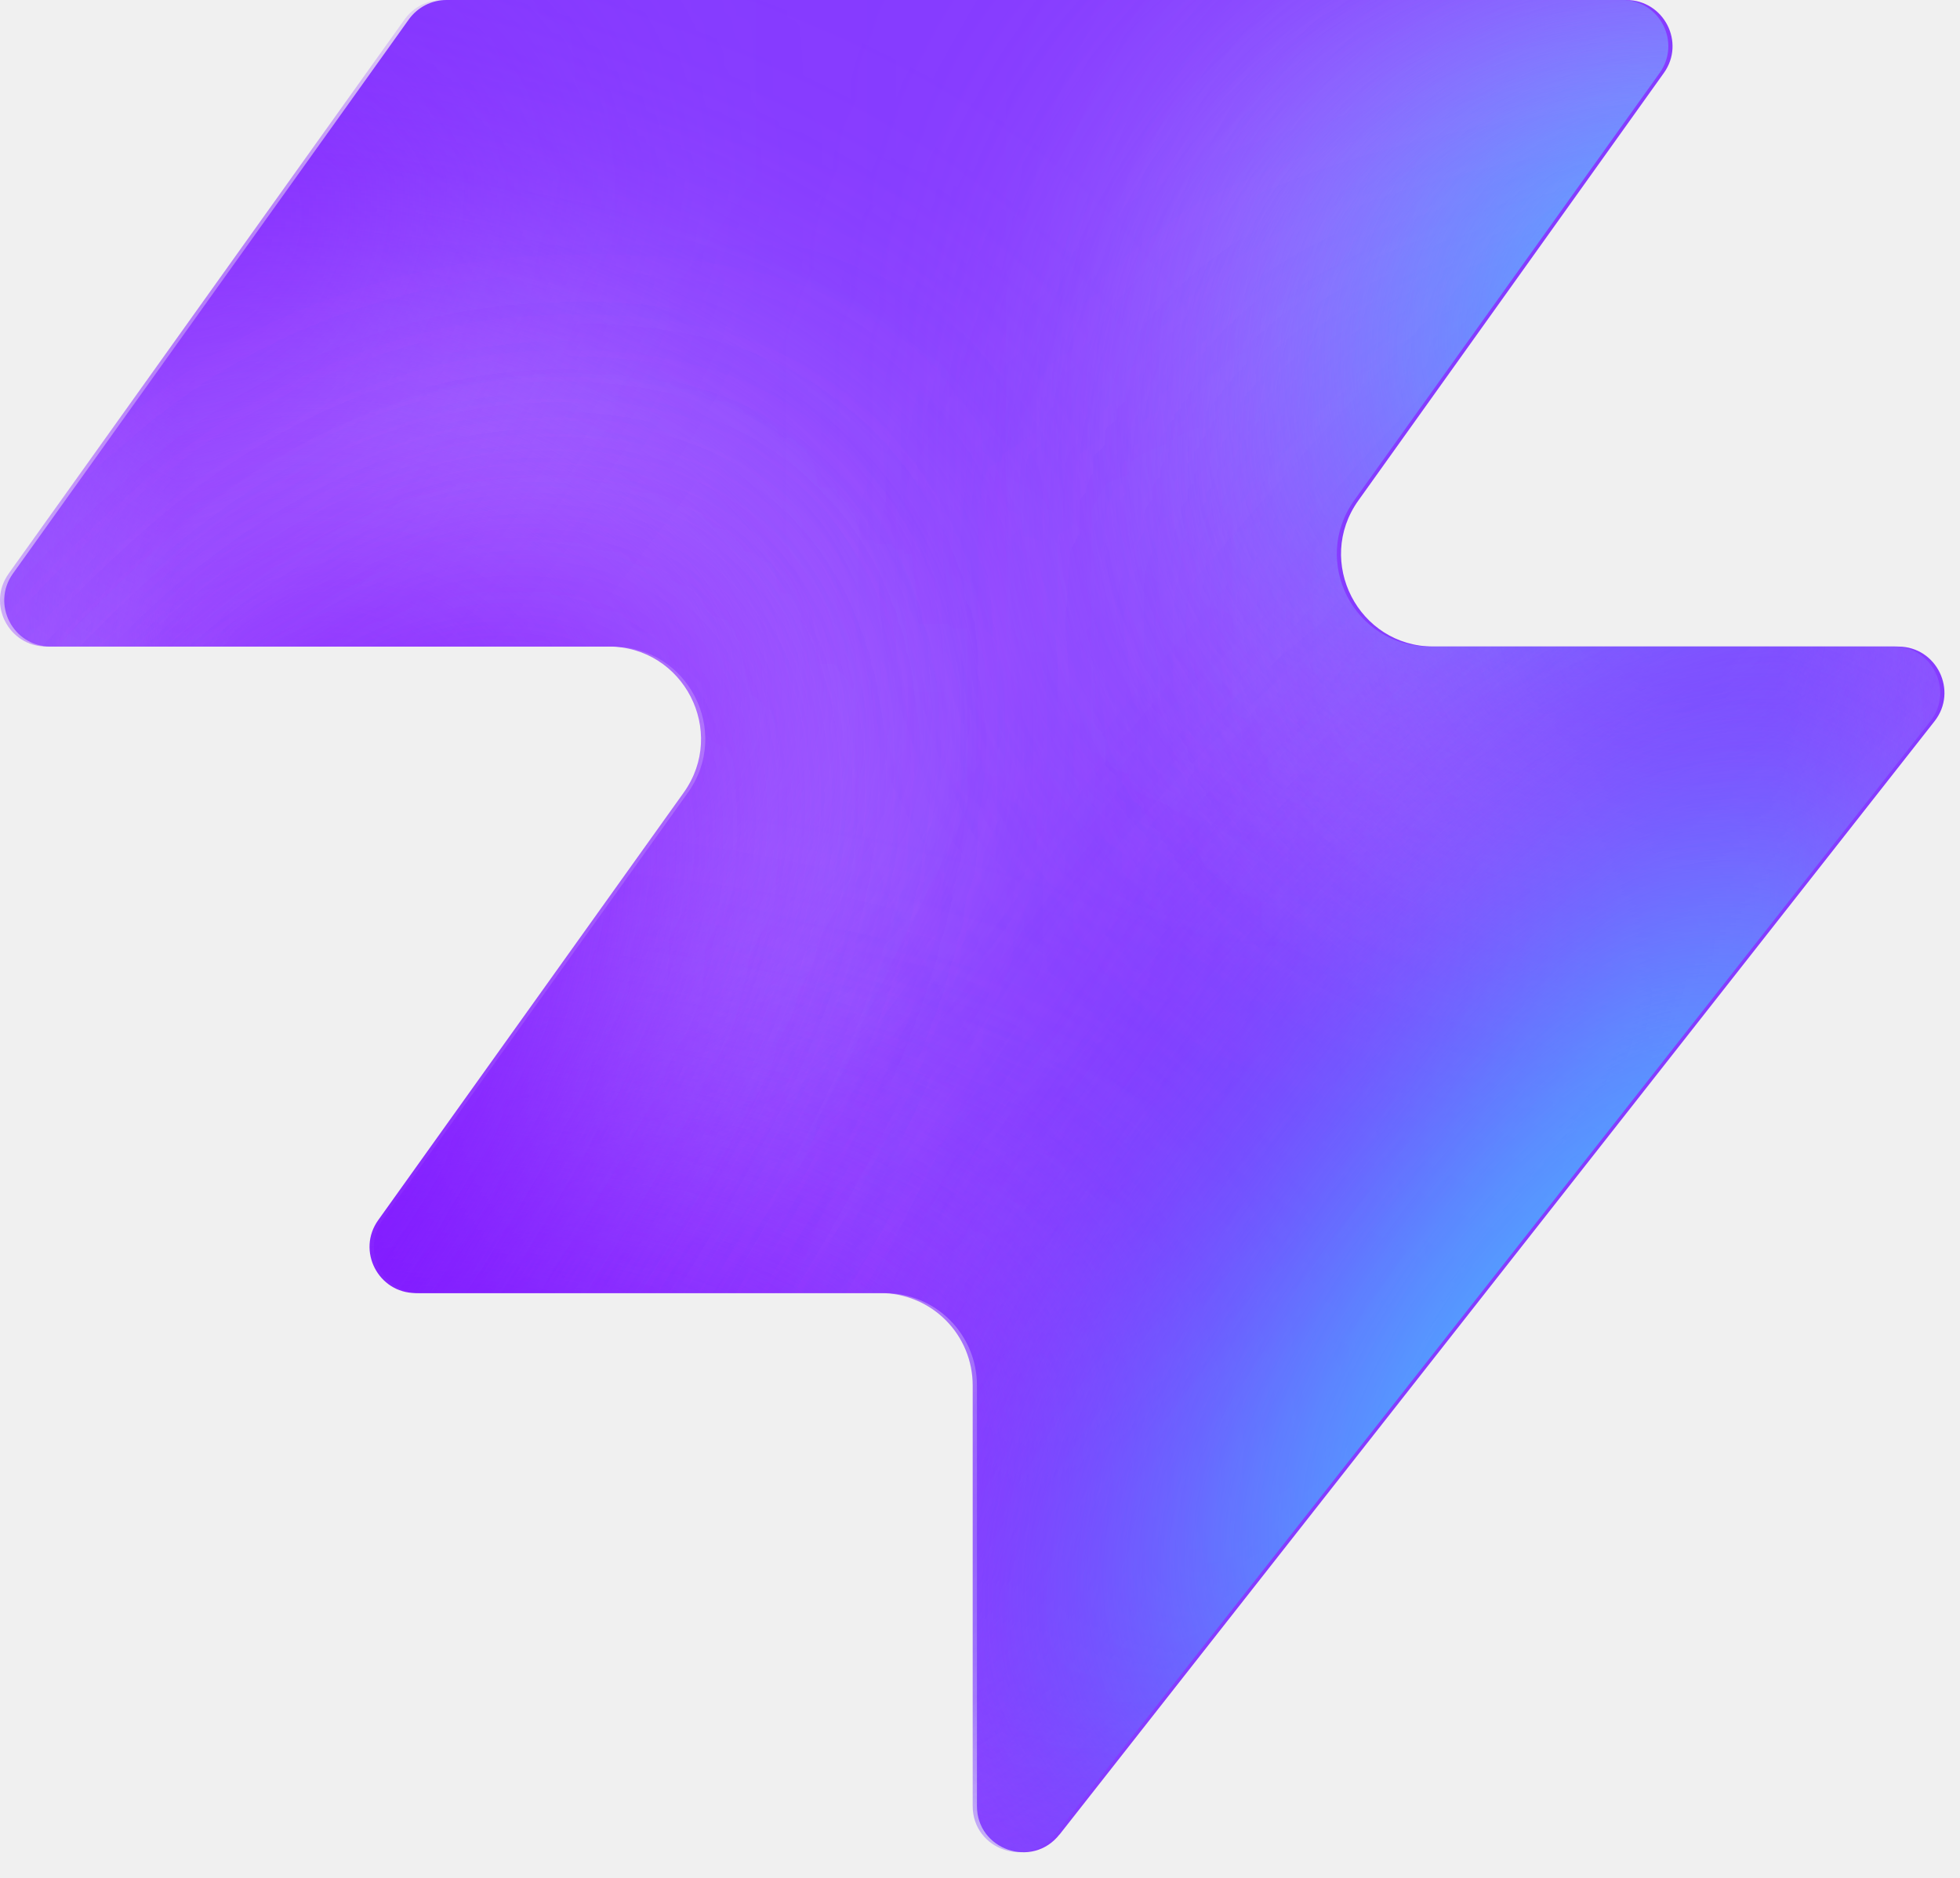
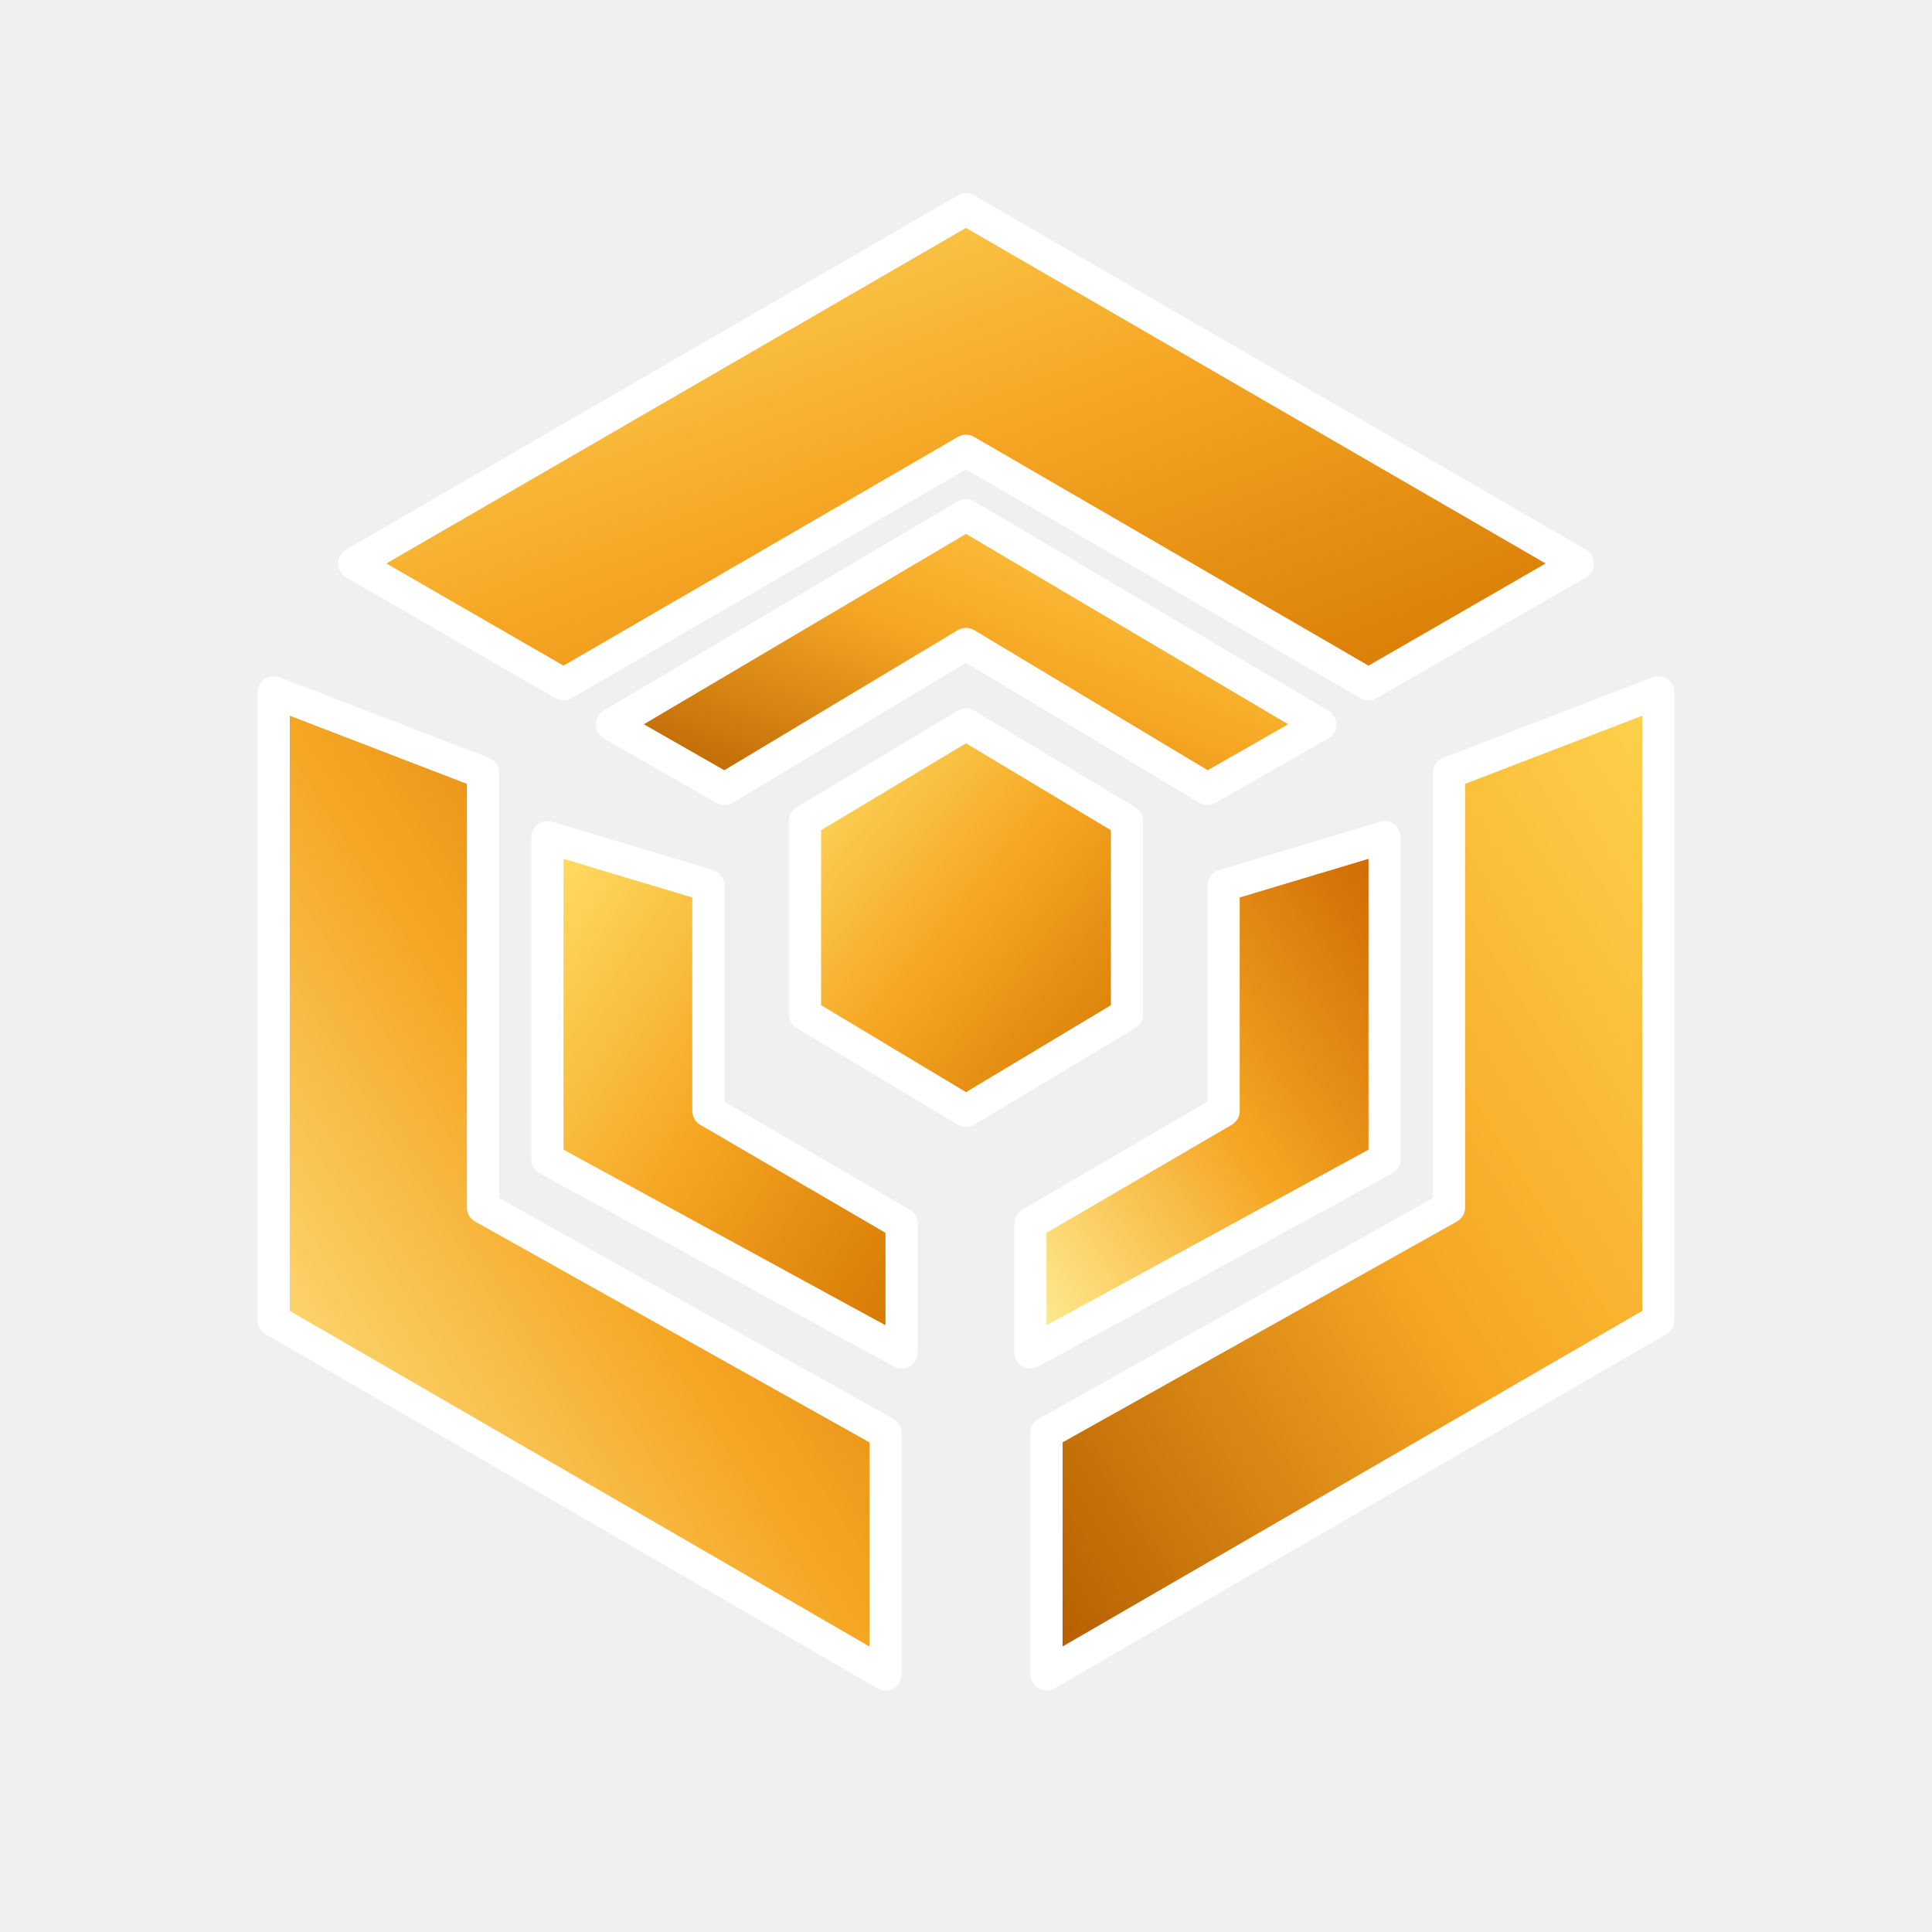
- <svg xmlns="http://www.w3.org/2000/svg" width="48" height="46" fill="none" viewBox="0 0 48 46">
-   <path fill="#863bff" d="M25.946 44.938c-.664.845-2.021.375-2.021-.698V33.937a2.26 2.26 0 0 0-2.262-2.262H10.287c-.92 0-1.456-1.04-.92-1.788l7.48-10.471c1.07-1.497 0-3.578-1.842-3.578H1.237c-.92 0-1.456-1.04-.92-1.788L10.013.474c.214-.297.556-.474.92-.474h28.894c.92 0 1.456 1.04.92 1.788l-7.48 10.471c-1.07 1.498 0 3.579 1.842 3.579h11.377c.943 0 1.473 1.088.89 1.83L25.947 44.94z" style="fill:#863bff;fill:color(display-p3 .525 .23 1);fill-opacity:1" />
-   <mask id="a" width="48" height="46" x="0" y="0" maskUnits="userSpaceOnUse" style="mask-type:alpha">
-     <path fill="#000" d="M25.842 44.938c-.664.844-2.021.375-2.021-.698V33.937a2.26 2.26 0 0 0-2.262-2.262H10.183c-.92 0-1.456-1.04-.92-1.788l7.48-10.471c1.07-1.498 0-3.579-1.842-3.579H1.133c-.92 0-1.456-1.04-.92-1.787L9.91.473c.214-.297.556-.474.92-.474h28.894c.92 0 1.456 1.04.92 1.788l-7.48 10.471c-1.07 1.498 0 3.578 1.842 3.578h11.377c.943 0 1.473 1.088.89 1.832L25.843 44.94z" style="fill:#000;fill-opacity:1" />
-   </mask>
-   <g mask="url(#a)">
-     <g filter="url(#b)">
-       <ellipse cx="5.508" cy="14.704" fill="#ede6ff" rx="5.508" ry="14.704" style="fill:#ede6ff;fill:color(display-p3 .927 .903 1);fill-opacity:1" transform="matrix(.00324 1 1 -.00324 -4.47 31.516)" />
-     </g>
-     <g filter="url(#c)">
-       <ellipse cx="10.399" cy="29.851" fill="#ede6ff" rx="10.399" ry="29.851" style="fill:#ede6ff;fill:color(display-p3 .927 .903 1);fill-opacity:1" transform="matrix(.00324 1 1 -.00324 -39.328 7.883)" />
-     </g>
-     <g filter="url(#d)">
-       <ellipse cx="5.508" cy="30.487" fill="#7e14ff" rx="5.508" ry="30.487" style="fill:#7e14ff;fill:color(display-p3 .492 .077 1);fill-opacity:1" transform="rotate(89.814 -25.913 -14.639)scale(1 -1)" />
-     </g>
-     <g filter="url(#e)">
-       <ellipse cx="5.508" cy="30.599" fill="#7e14ff" rx="5.508" ry="30.599" style="fill:#7e14ff;fill:color(display-p3 .492 .077 1);fill-opacity:1" transform="rotate(89.814 -32.644 -3.334)scale(1 -1)" />
-     </g>
-     <g filter="url(#f)">
-       <ellipse cx="5.508" cy="30.599" fill="#7e14ff" rx="5.508" ry="30.599" style="fill:#7e14ff;fill:color(display-p3 .492 .077 1);fill-opacity:1" transform="matrix(.00324 1 1 -.00324 -34.34 30.47)" />
-     </g>
-     <g filter="url(#g)">
-       <ellipse cx="14.072" cy="22.078" fill="#ede6ff" rx="14.072" ry="22.078" style="fill:#ede6ff;fill:color(display-p3 .927 .903 1);fill-opacity:1" transform="rotate(93.35 24.506 48.493)scale(-1 1)" />
-     </g>
-     <g filter="url(#h)">
-       <ellipse cx="3.47" cy="21.501" fill="#7e14ff" rx="3.47" ry="21.501" style="fill:#7e14ff;fill:color(display-p3 .492 .077 1);fill-opacity:1" transform="rotate(89.009 28.708 47.59)scale(-1 1)" />
-     </g>
-     <g filter="url(#i)">
-       <ellipse cx="3.47" cy="21.501" fill="#7e14ff" rx="3.47" ry="21.501" style="fill:#7e14ff;fill:color(display-p3 .492 .077 1);fill-opacity:1" transform="rotate(89.009 28.708 47.59)scale(-1 1)" />
-     </g>
-     <g filter="url(#j)">
-       <ellipse cx=".387" cy="8.972" fill="#7e14ff" rx="4.407" ry="29.108" style="fill:#7e14ff;fill:color(display-p3 .492 .077 1);fill-opacity:1" transform="rotate(39.51 .387 8.972)" />
-     </g>
-     <g filter="url(#k)">
-       <ellipse cx="47.523" cy="-6.092" fill="#7e14ff" rx="4.407" ry="29.108" style="fill:#7e14ff;fill:color(display-p3 .492 .077 1);fill-opacity:1" transform="rotate(37.892 47.523 -6.092)" />
-     </g>
-     <g filter="url(#l)">
-       <ellipse cx="41.412" cy="6.333" fill="#47bfff" rx="5.971" ry="9.665" style="fill:#47bfff;fill:color(display-p3 .28 .748 1);fill-opacity:1" transform="rotate(37.892 41.412 6.333)" />
-     </g>
-     <g filter="url(#m)">
-       <ellipse cx="-1.879" cy="38.332" fill="#7e14ff" rx="4.407" ry="29.108" style="fill:#7e14ff;fill:color(display-p3 .492 .077 1);fill-opacity:1" transform="rotate(37.892 -1.88 38.332)" />
-     </g>
-     <g filter="url(#n)">
-       <ellipse cx="-1.879" cy="38.332" fill="#7e14ff" rx="4.407" ry="29.108" style="fill:#7e14ff;fill:color(display-p3 .492 .077 1);fill-opacity:1" transform="rotate(37.892 -1.88 38.332)" />
-     </g>
-     <g filter="url(#o)">
-       <ellipse cx="35.651" cy="29.907" fill="#7e14ff" rx="4.407" ry="29.108" style="fill:#7e14ff;fill:color(display-p3 .492 .077 1);fill-opacity:1" transform="rotate(37.892 35.651 29.907)" />
-     </g>
-     <g filter="url(#p)">
-       <ellipse cx="38.418" cy="32.4" fill="#47bfff" rx="5.971" ry="15.297" style="fill:#47bfff;fill:color(display-p3 .28 .748 1);fill-opacity:1" transform="rotate(37.892 38.418 32.4)" />
-     </g>
+ <svg xmlns="http://www.w3.org/2000/svg" viewBox="0 0 120 120" fill="none">
+   <defs>
+     <linearGradient id="gold1" x1="0%" y1="0%" x2="100%" y2="100%">
+       <stop offset="0%" stop-color="#FFE066" />
+       <stop offset="50%" stop-color="#F5A623" />
+       <stop offset="100%" stop-color="#D47500" />
+     </linearGradient>
+     <linearGradient id="gold2" x1="100%" y1="0%" x2="0%" y2="100%">
+       <stop offset="0%" stop-color="#FFD24D" />
+       <stop offset="50%" stop-color="#F5A623" />
+       <stop offset="100%" stop-color="#B35D00" />
+     </linearGradient>
+     <linearGradient id="gold3" x1="0%" y1="100%" x2="100%" y2="0%">
+       <stop offset="0%" stop-color="#FFF099" />
+       <stop offset="50%" stop-color="#F5A623" />
+       <stop offset="100%" stop-color="#CC6600" />
+     </linearGradient>
+   </defs>
+   <g stroke-width="2" stroke="white" stroke-linejoin="round">
+     <path d="M 22 35 L 60 13 L 98 35 L 85 42.5 L 60 28 L 35 42.5 Z" fill="url(#gold1)" />
+     <path d="M 103 43 L 103 82 L 65 104 L 65 89 L 90 75 L 90 48 Z" fill="url(#gold2)" />
+     <path d="M 17 43 L 17 82 L 55 104 L 55 89 L 30 75 L 30 48 Z" fill="url(#gold3)" />
+     <path d="M 38 45 L 60 32 L 82 45 L 75 49 L 60 40 L 45 49 Z" fill="url(#gold2)" />
+     <path d="M 86 52 L 86 72 L 64 84 L 64 76 L 76 69 L 76 55 Z" fill="url(#gold3)" />
+     <path d="M 34 52 L 34 72 L 56 84 L 56 76 L 44 69 L 44 55 Z" fill="url(#gold1)" />
+     <polygon points="60,45 70,51 70,63 60,69 50,63 50,51" fill="url(#gold1)" />
  </g>
-   <defs>
-     <filter id="b" width="60.045" height="41.654" x="-19.77" y="16.149" color-interpolation-filters="sRGB" filterUnits="userSpaceOnUse">
-       <feFlood flood-opacity="0" result="BackgroundImageFix" />
-       <feBlend in="SourceGraphic" in2="BackgroundImageFix" result="shape" />
-       <feGaussianBlur result="effect1_foregroundBlur_2002_17158" stdDeviation="7.659" />
-     </filter>
-     <filter id="c" width="90.34" height="51.437" x="-54.613" y="-7.533" color-interpolation-filters="sRGB" filterUnits="userSpaceOnUse">
-       <feFlood flood-opacity="0" result="BackgroundImageFix" />
-       <feBlend in="SourceGraphic" in2="BackgroundImageFix" result="shape" />
-       <feGaussianBlur result="effect1_foregroundBlur_2002_17158" stdDeviation="7.659" />
-     </filter>
-     <filter id="d" width="79.355" height="29.4" x="-49.64" y="2.03" color-interpolation-filters="sRGB" filterUnits="userSpaceOnUse">
-       <feFlood flood-opacity="0" result="BackgroundImageFix" />
-       <feBlend in="SourceGraphic" in2="BackgroundImageFix" result="shape" />
-       <feGaussianBlur result="effect1_foregroundBlur_2002_17158" stdDeviation="4.596" />
-     </filter>
-     <filter id="e" width="79.579" height="29.4" x="-45.045" y="20.029" color-interpolation-filters="sRGB" filterUnits="userSpaceOnUse">
-       <feFlood flood-opacity="0" result="BackgroundImageFix" />
-       <feBlend in="SourceGraphic" in2="BackgroundImageFix" result="shape" />
-       <feGaussianBlur result="effect1_foregroundBlur_2002_17158" stdDeviation="4.596" />
-     </filter>
-     <filter id="f" width="79.579" height="29.4" x="-43.513" y="21.178" color-interpolation-filters="sRGB" filterUnits="userSpaceOnUse">
-       <feFlood flood-opacity="0" result="BackgroundImageFix" />
-       <feBlend in="SourceGraphic" in2="BackgroundImageFix" result="shape" />
-       <feGaussianBlur result="effect1_foregroundBlur_2002_17158" stdDeviation="4.596" />
-     </filter>
-     <filter id="g" width="74.749" height="58.852" x="15.756" y="-17.901" color-interpolation-filters="sRGB" filterUnits="userSpaceOnUse">
-       <feFlood flood-opacity="0" result="BackgroundImageFix" />
-       <feBlend in="SourceGraphic" in2="BackgroundImageFix" result="shape" />
-       <feGaussianBlur result="effect1_foregroundBlur_2002_17158" stdDeviation="7.659" />
-     </filter>
-     <filter id="h" width="61.377" height="25.362" x="23.548" y="2.284" color-interpolation-filters="sRGB" filterUnits="userSpaceOnUse">
-       <feFlood flood-opacity="0" result="BackgroundImageFix" />
-       <feBlend in="SourceGraphic" in2="BackgroundImageFix" result="shape" />
-       <feGaussianBlur result="effect1_foregroundBlur_2002_17158" stdDeviation="4.596" />
-     </filter>
-     <filter id="i" width="61.377" height="25.362" x="23.548" y="2.284" color-interpolation-filters="sRGB" filterUnits="userSpaceOnUse">
-       <feFlood flood-opacity="0" result="BackgroundImageFix" />
-       <feBlend in="SourceGraphic" in2="BackgroundImageFix" result="shape" />
-       <feGaussianBlur result="effect1_foregroundBlur_2002_17158" stdDeviation="4.596" />
-     </filter>
-     <filter id="j" width="56.045" height="63.649" x="-27.636" y="-22.853" color-interpolation-filters="sRGB" filterUnits="userSpaceOnUse">
-       <feFlood flood-opacity="0" result="BackgroundImageFix" />
-       <feBlend in="SourceGraphic" in2="BackgroundImageFix" result="shape" />
-       <feGaussianBlur result="effect1_foregroundBlur_2002_17158" stdDeviation="4.596" />
-     </filter>
-     <filter id="k" width="54.814" height="64.646" x="20.116" y="-38.415" color-interpolation-filters="sRGB" filterUnits="userSpaceOnUse">
-       <feFlood flood-opacity="0" result="BackgroundImageFix" />
-       <feBlend in="SourceGraphic" in2="BackgroundImageFix" result="shape" />
-       <feGaussianBlur result="effect1_foregroundBlur_2002_17158" stdDeviation="4.596" />
-     </filter>
-     <filter id="l" width="33.541" height="35.313" x="24.641" y="-11.323" color-interpolation-filters="sRGB" filterUnits="userSpaceOnUse">
-       <feFlood flood-opacity="0" result="BackgroundImageFix" />
-       <feBlend in="SourceGraphic" in2="BackgroundImageFix" result="shape" />
-       <feGaussianBlur result="effect1_foregroundBlur_2002_17158" stdDeviation="4.596" />
-     </filter>
-     <filter id="m" width="54.814" height="64.646" x="-29.286" y="6.009" color-interpolation-filters="sRGB" filterUnits="userSpaceOnUse">
-       <feFlood flood-opacity="0" result="BackgroundImageFix" />
-       <feBlend in="SourceGraphic" in2="BackgroundImageFix" result="shape" />
-       <feGaussianBlur result="effect1_foregroundBlur_2002_17158" stdDeviation="4.596" />
-     </filter>
-     <filter id="n" width="54.814" height="64.646" x="-29.286" y="6.009" color-interpolation-filters="sRGB" filterUnits="userSpaceOnUse">
-       <feFlood flood-opacity="0" result="BackgroundImageFix" />
-       <feBlend in="SourceGraphic" in2="BackgroundImageFix" result="shape" />
-       <feGaussianBlur result="effect1_foregroundBlur_2002_17158" stdDeviation="4.596" />
-     </filter>
-     <filter id="o" width="54.814" height="64.646" x="8.244" y="-2.416" color-interpolation-filters="sRGB" filterUnits="userSpaceOnUse">
-       <feFlood flood-opacity="0" result="BackgroundImageFix" />
-       <feBlend in="SourceGraphic" in2="BackgroundImageFix" result="shape" />
-       <feGaussianBlur result="effect1_foregroundBlur_2002_17158" stdDeviation="4.596" />
-     </filter>
-     <filter id="p" width="39.409" height="43.623" x="18.713" y="10.588" color-interpolation-filters="sRGB" filterUnits="userSpaceOnUse">
-       <feFlood flood-opacity="0" result="BackgroundImageFix" />
-       <feBlend in="SourceGraphic" in2="BackgroundImageFix" result="shape" />
-       <feGaussianBlur result="effect1_foregroundBlur_2002_17158" stdDeviation="4.596" />
-     </filter>
-   </defs>
</svg>
